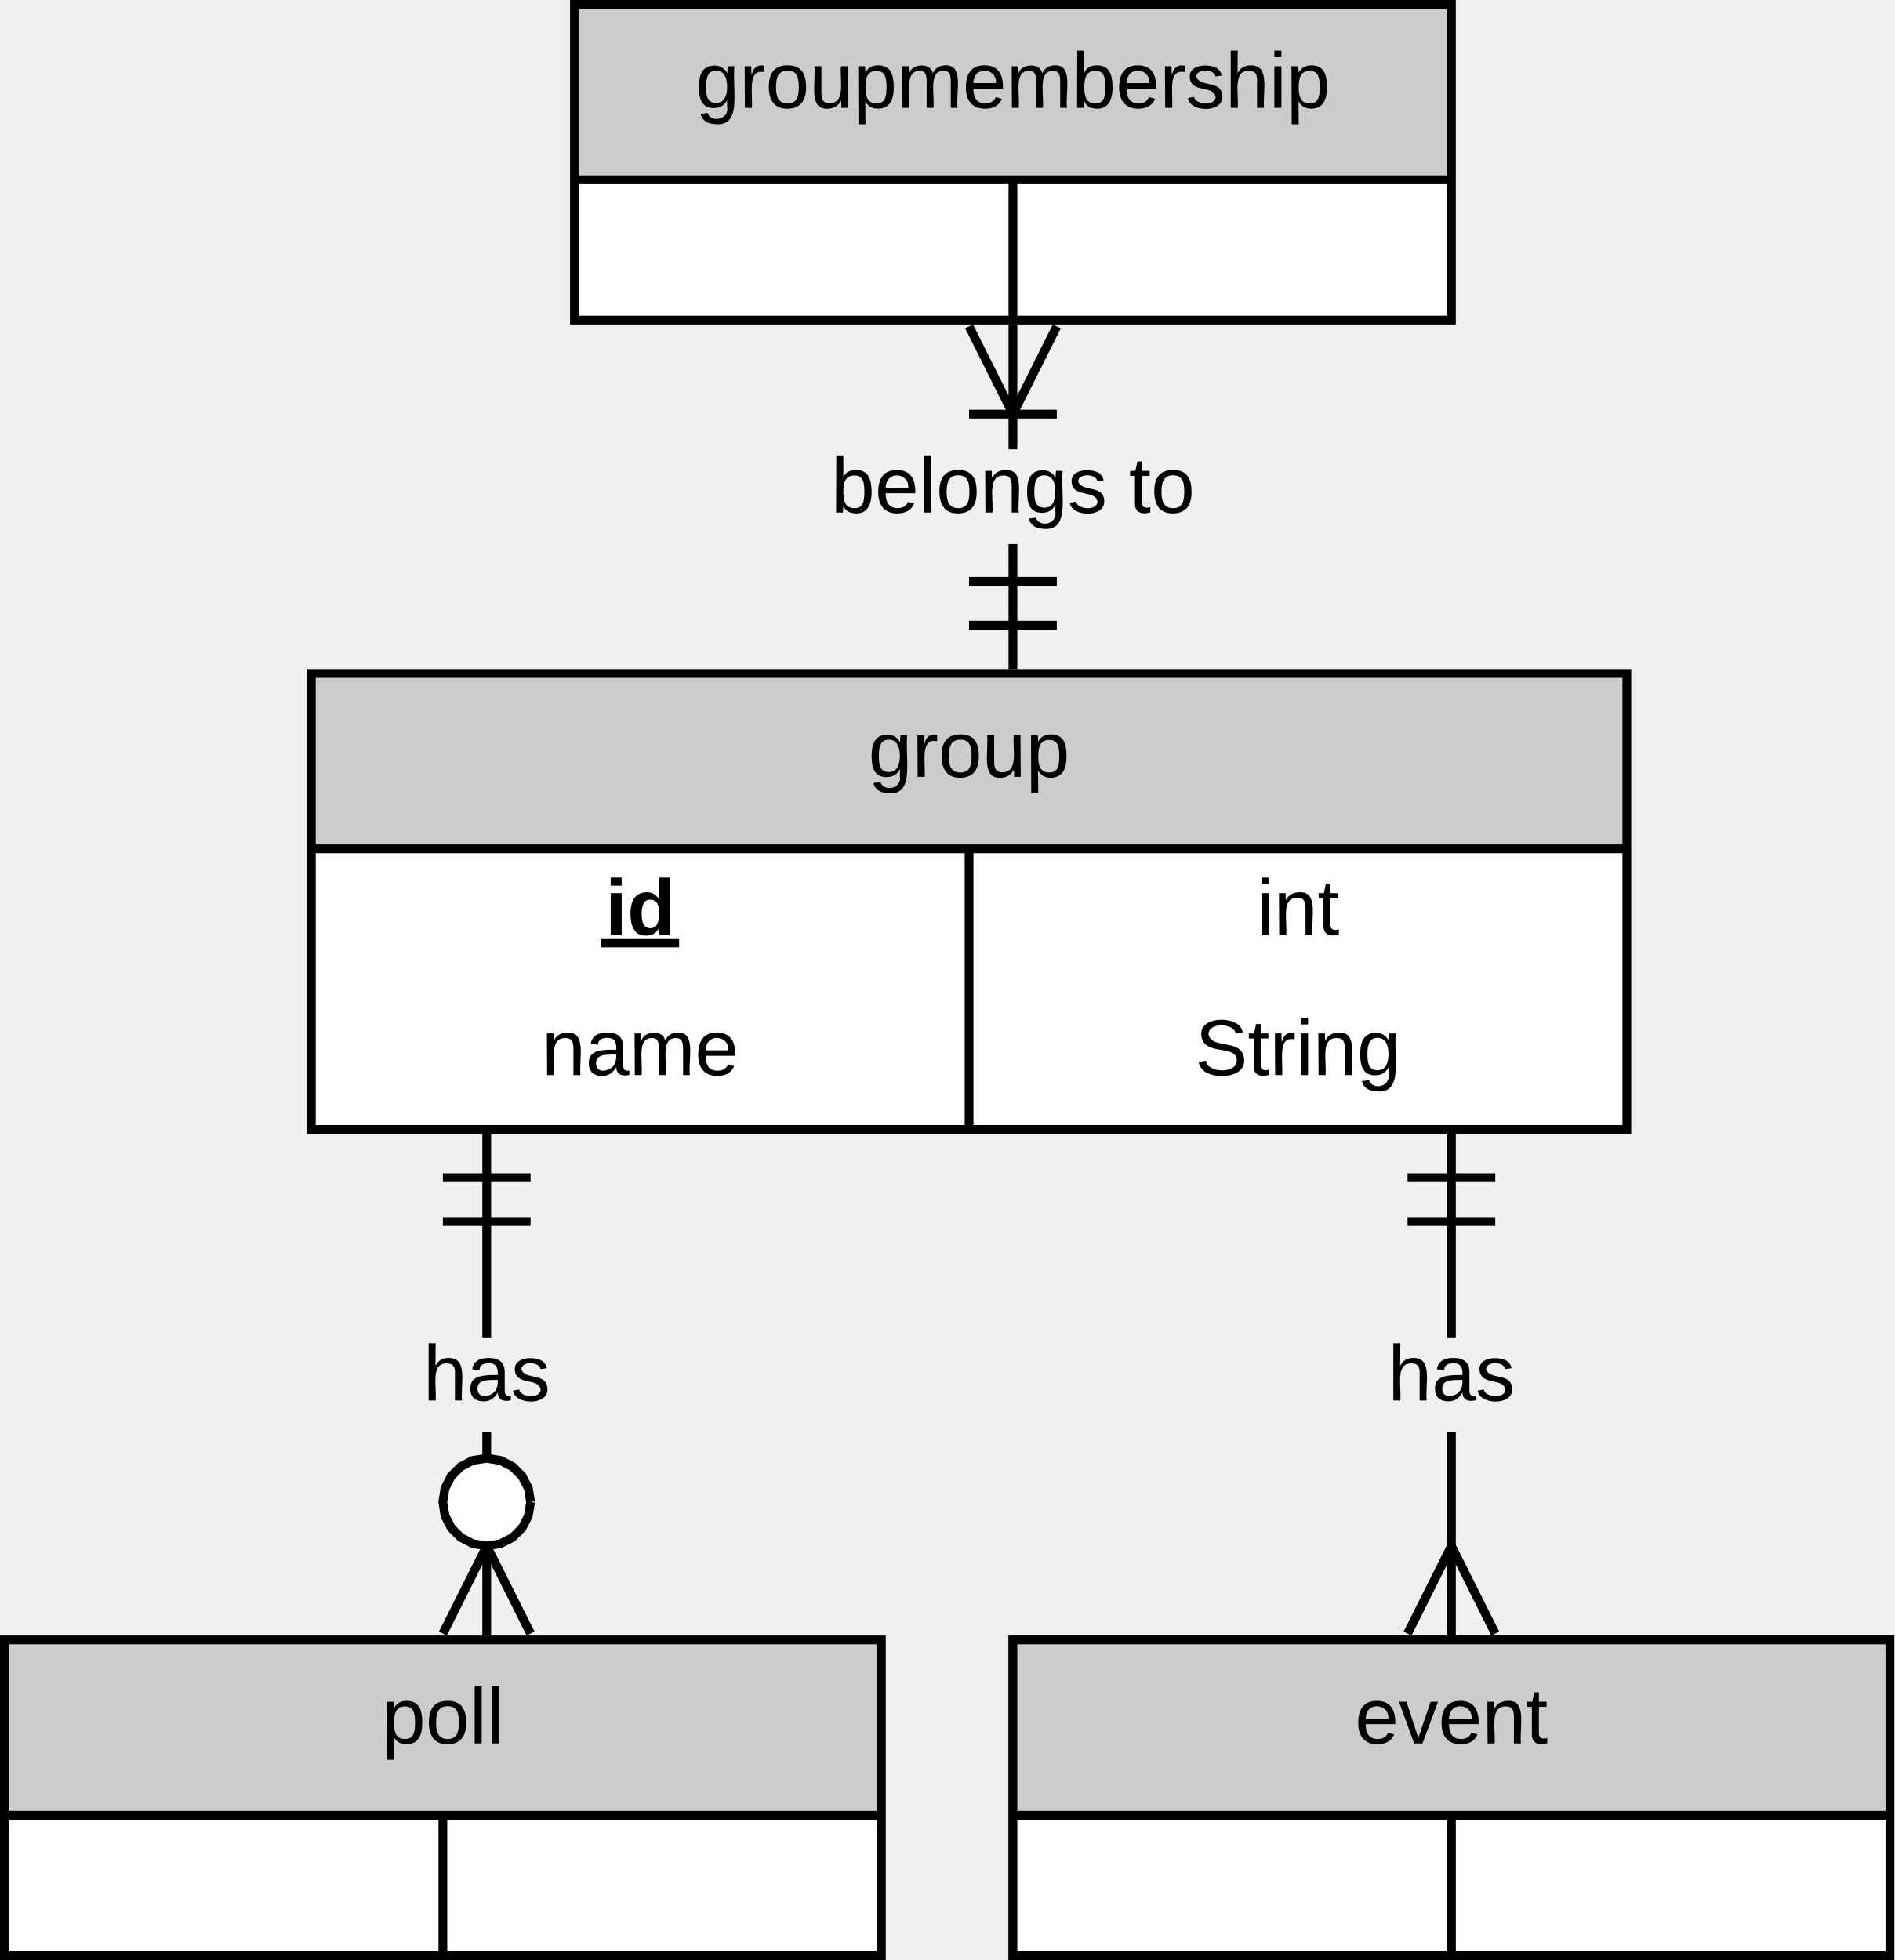
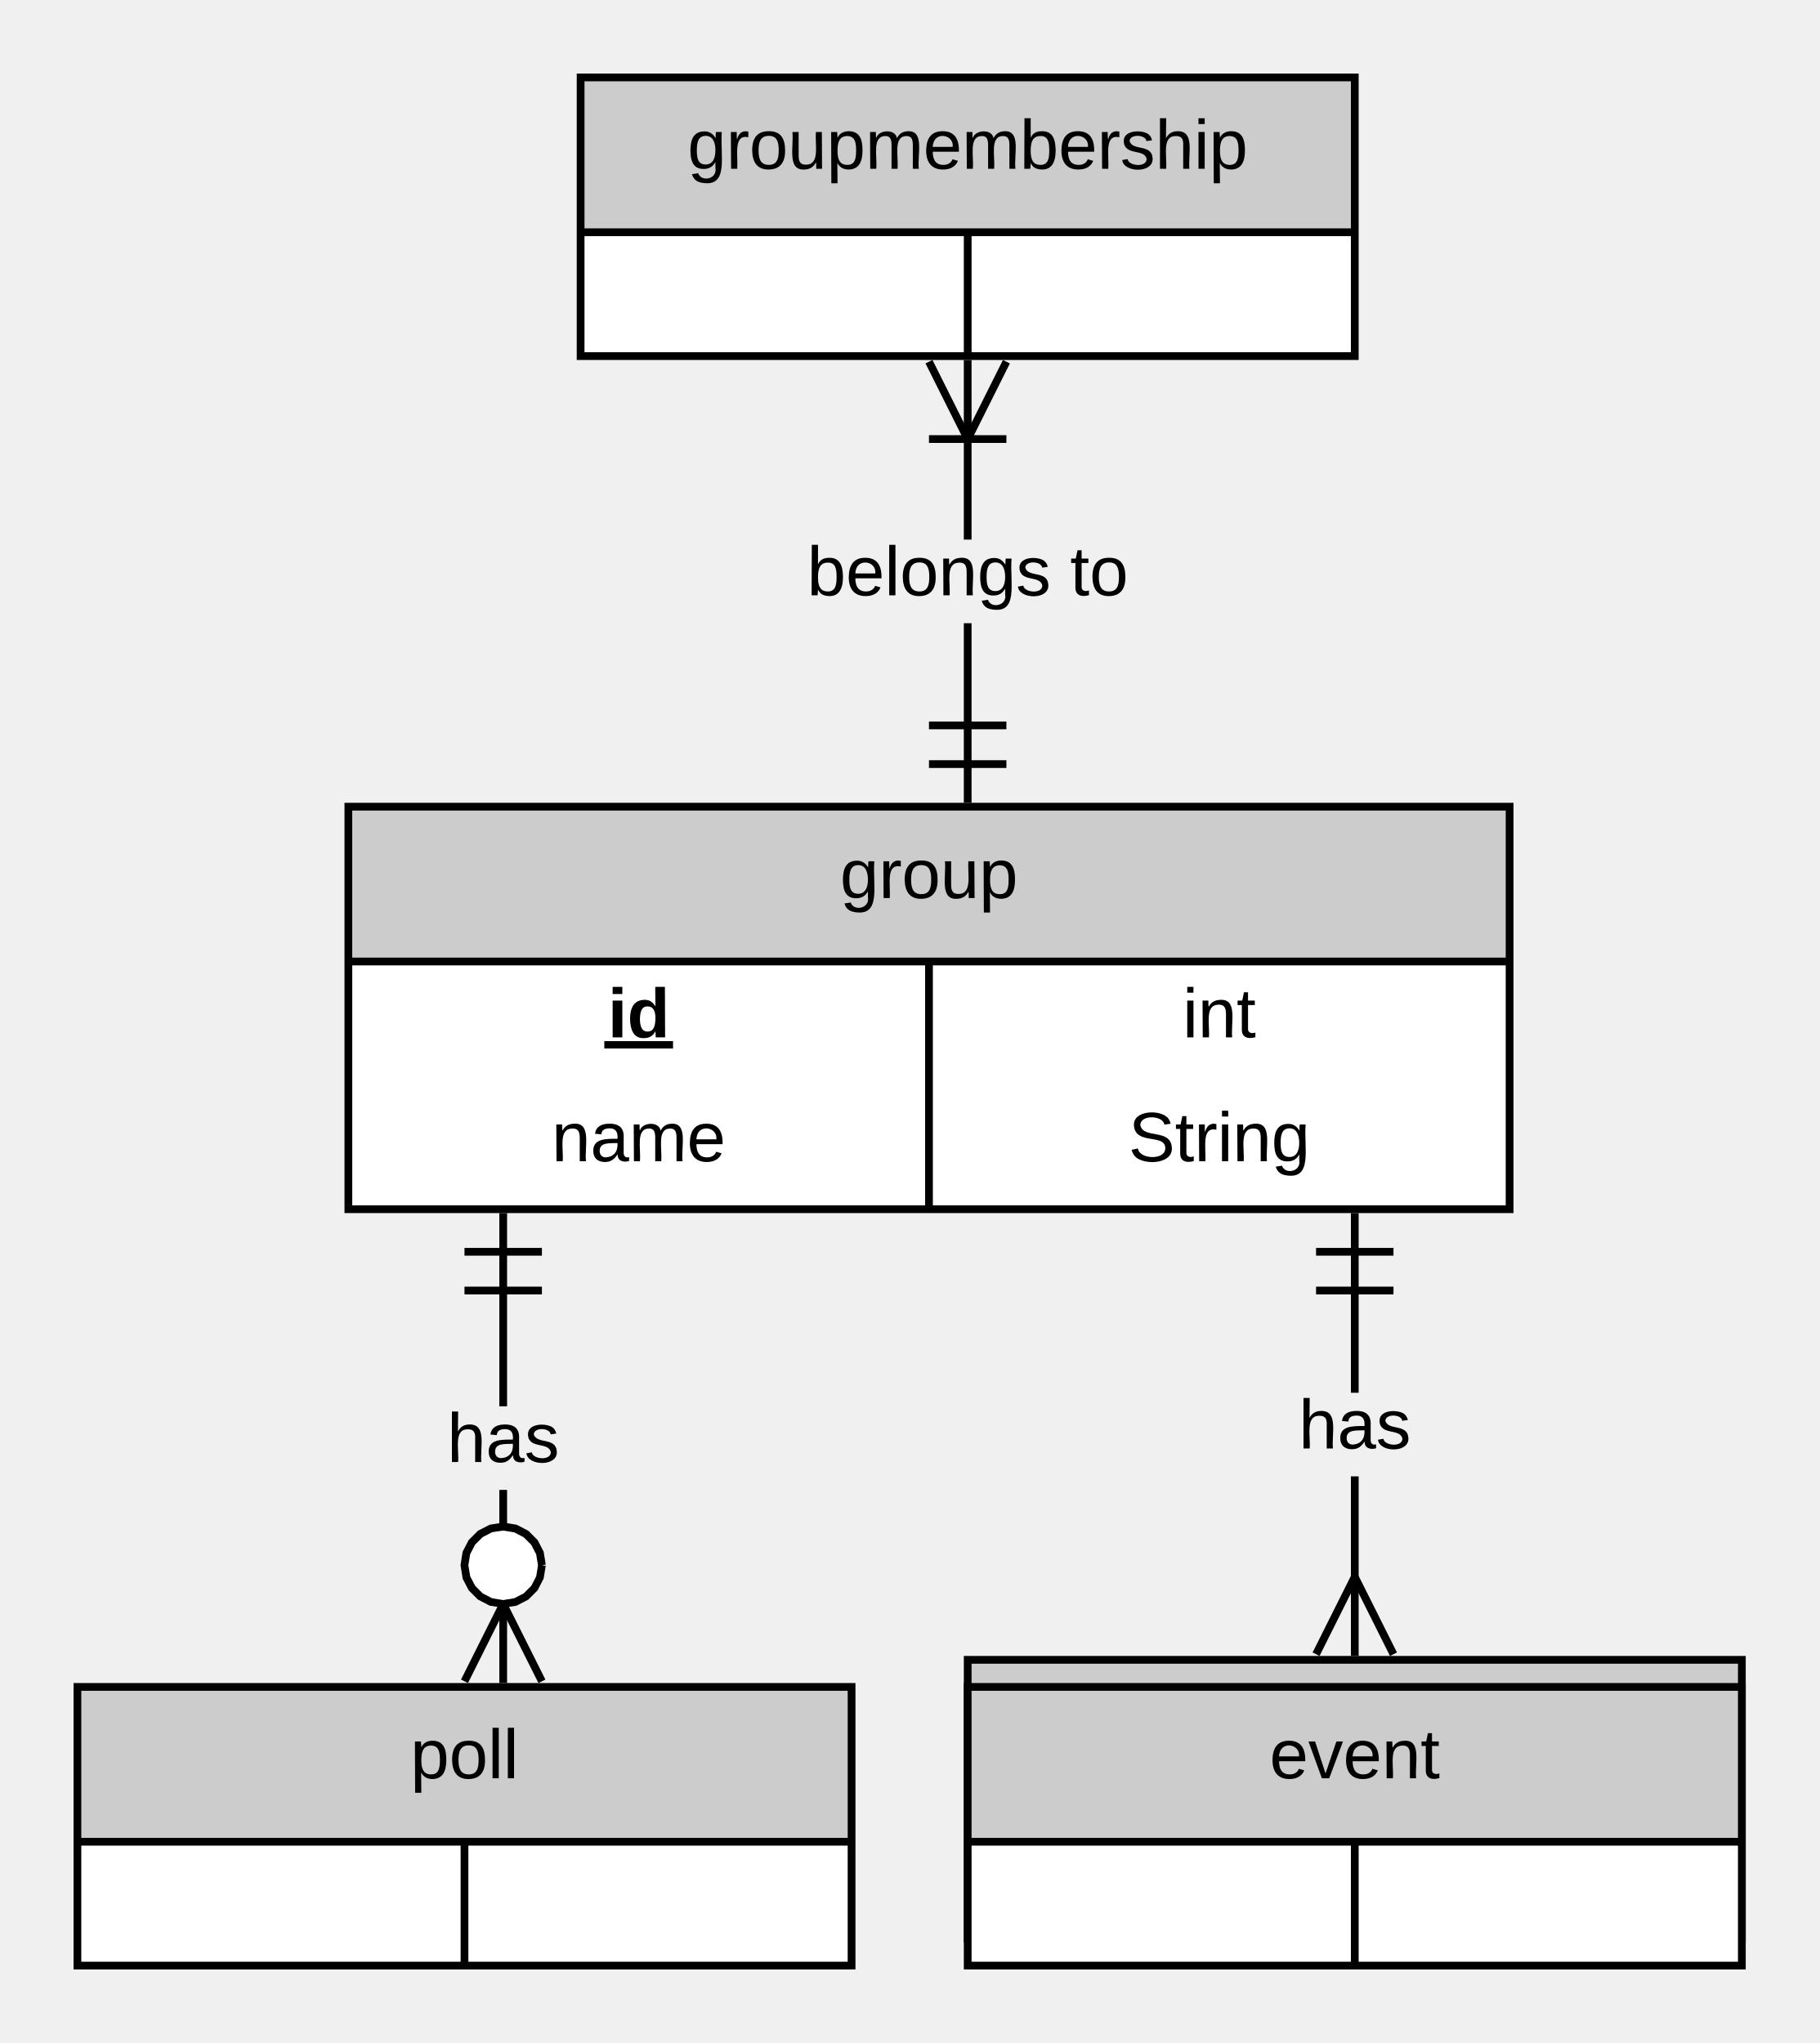
- <svg xmlns="http://www.w3.org/2000/svg" xmlns:ns1="lucid" xmlns:xlink="http://www.w3.org/1999/xlink" width="432" height="447" version="1.1" id="svg246">
-   <defs id="defs250" />
-   <g ns1:page-tab-id="g-k4xBc4oIQz" id="g244" transform="translate(-639,-499)">
-     <path d="m 710,652.58 h 300 v 104 H 710 Z" id="path2" style="fill:#ffffff" />
-     <path d="m 710,652.58 h 300 v 40 H 710 Z" id="path4" style="fill:#cccccc" />
-     <path d="m 710,652.58 h 300 v 104 H 710 Z m 0,40 h 300 m -150,0 v 64" id="path6" style="fill:none;stroke:#000000;stroke-width:2" />
-     <use xlink:href="#a" transform="translate(837.025,676.1833)" id="use8" x="0" y="0" width="100%" height="100%" />
-     <use xlink:href="#b" transform="translate(777.025,712.1833)" id="use10" x="0" y="0" width="100%" height="100%" />
-     <use xlink:href="#c" transform="translate(925.525,712.1833)" id="use12" x="0" y="0" width="100%" height="100%" />
-     <use xlink:href="#d" transform="translate(762.525,744.1833)" id="use14" x="0" y="0" width="100%" height="100%" />
-     <use xlink:href="#e" transform="translate(911.55,744.1833)" id="use16" x="0" y="0" width="100%" height="100%" />
-     <path d="m 871,651.58 h -2 v -28.5 h 2 z m 0,-50.1 h -2 V 573 h 2 z" id="path18" />
-     <path d="m 880.9,573.9 -10.9,21.77 -10.9,-21.8 1.8,-0.88 9.1,18.2 9.1,-18.2 z" id="path20" />
-     <path id="path22" d="" style="fill:#ffffff" />
-     <path d="m 880,594.45 h -20 v -2 h 20 z" id="path24" />
-     <path id="path26" d="" style="fill:#ffffff" />
-     <path d="m 880,642.58 h -20 v -2 h 20 z" id="path28" />
-     <path id="path30" d="" style="fill:#ffffff" />
-     <path d="m 880,632.58 h -20 v -2 h 20 z" id="path32" />
-     <use xlink:href="#f" transform="translate(828.53,615.8917)" id="use34" x="0" y="0" width="100%" height="100%" />
-     <use xlink:href="#g" transform="translate(896.48,615.8917)" id="use36" x="0" y="0" width="100%" height="100%" />
-     <path d="m 751,872 h -2 v -46.4 h 2 z m 0,-68 h -2 v -46.42 h 2 z" id="path38" />
-     <path id="path40" d="" style="fill:#ffffff" />
-     <path d="m 760,768.58 h -20 v -2 h 20 z" id="path42" />
-     <path id="path44" d="" style="fill:#ffffff" />
-     <path d="m 760,778.58 h -20 v -2 h 20 z m 0.9,92.52 -1.8,0.9 -9.1,-18.2 -9.1,18.2 -1.8,-0.9 10.9,-21.78 z" id="path46" />
-     <path d="m 753.16,832.06 2.75,1.42 2.17,2.17 1.42,2.74 0.5,3.15 -0.5,3.16 -1.43,2.76 -2.16,2.16 -2.74,1.42 -3.16,0.5 -3.16,-0.5 -2.75,-1.42 -2.17,-2.16 -1.42,-2.75 -0.5,-3.15 0.5,-3.16 1.43,-2.75 2.16,-2.17 2.74,-1.42 3.16,-0.5 z" id="path48" style="fill:#ffffff" />
-     <path d="m 753.48,831.1 3.02,1.56 2.4,2.4 1.55,3 0.54,3.33 -1,0.15 1,0.16 -0.55,3.33 -1.56,3.02 -2.4,2.4 -3.02,1.55 -3.48,0.56 -3.48,-0.56 -3.02,-1.56 -2.4,-2.4 -1.55,-3 -0.56,-3.5 0.55,-3.47 1.56,-3.02 2.4,-2.4 3.02,-1.55 3.48,-0.56 z m -6.32,1.92 -2.47,1.28 -1.95,1.94 -1.28,2.47 -0.46,2.85 0.47,2.85 1.28,2.46 1.94,1.95 2.46,1.28 2.84,0.46 2.84,-0.46 2.47,-1.27 1.95,-1.94 1.28,-2.46 0.46,-2.85 -0.47,-2.84 -1.28,-2.46 -1.94,-1.94 -2.46,-1.28 -2.84,-0.46 z" id="path50" />
-     <use xlink:href="#h" transform="translate(735.505,818.3917)" id="use52" x="0" y="0" width="100%" height="100%" />
-     <path d="m 971,872 h -2 v -46.4 h 2 z m 0,-68 h -2 v -46.42 h 2 z" id="path54" />
-     <path id="path56" d="" style="fill:#ffffff" />
-     <path d="m 980,768.58 h -20 v -2 h 20 z" id="path58" />
-     <path id="path60" d="" style="fill:#ffffff" />
-     <path d="m 980,778.58 h -20 v -2 h 20 z m 0.9,92.52 -1.8,0.9 -9.1,-18.2 -9.1,18.2 -1.8,-0.9 10.9,-21.78 z" id="path62" />
-     <use xlink:href="#h" transform="translate(955.505,818.3917)" id="use64" x="0" y="0" width="100%" height="100%" />
-     <path d="m 870,873 h 200 v 72 H 870 Z" id="path66" style="fill:#ffffff" />
-     <path d="m 870,873 h 200 v 40 H 870 Z" id="path68" style="fill:#cccccc" />
-     <path d="m 870,873 h 200 v 72 H 870 Z m 0,40 h 200 m -100,0 v 32" id="path70" style="fill:none;stroke:#000000;stroke-width:2" />
-     <use xlink:href="#i" transform="translate(948,896.6)" id="use72" x="0" y="0" width="100%" height="100%" />
-     <path d="m 640,873 h 200 v 72 H 640 Z" id="path74" style="fill:#ffffff" />
-     <path d="m 640,873 h 200 v 40 H 640 Z" id="path76" style="fill:#cccccc" />
-     <path d="m 640,873 h 200 v 72 H 640 Z m 0,40 h 200 m -100,0 v 32" id="path78" style="fill:none;stroke:#000000;stroke-width:2" />
-     <use xlink:href="#j" transform="translate(726.05,896.6)" id="use80" x="0" y="0" width="100%" height="100%" />
-     <path d="m 770,500 h 200 v 72 H 770 Z" id="path82" style="fill:#ffffff" />
-     <path d="m 770,500 h 200 v 40 H 770 Z" id="path84" style="fill:#cccccc" />
-     <path d="m 770,500 h 200 v 72 H 770 Z m 0,40 h 200 m -100,0 v 32" id="path86" style="fill:none;stroke:#000000;stroke-width:2" />
-     <use xlink:href="#k" transform="translate(797.625,523.6)" id="use88" x="0" y="0" width="100%" height="100%" />
-     <path d="m 870,873 h 200 v 72 H 870 Z" id="path90" style="fill:#ffffff" />
-     <path d="m 870,873 h 200 v 40 H 870 Z" id="path92" style="fill:#cccccc" />
-     <path d="m 870,873 h 200 v 72 H 870 Z m 0,40 h 200 m -100,0 v 32" id="path94" style="fill:none;stroke:#000000;stroke-width:2" />
-     <use xlink:href="#i" transform="translate(948,896.6)" id="use96" x="0" y="0" width="100%" height="100%" />
-     <defs id="defs242">
-       <path d="M 177,-190 C 167,-65 218,103 67,71 44,65 29,51 23,28 L 55,23 C 70,70 155,55 144,-5 V -35 C 133,-14 115,1 83,1 29,1 15,-40 15,-95 c 0,-56 16,-97 71,-98 29,-1 48,16 59,35 1,-10 0,-23 2,-32 z M 94,-22 c 36,0 50,-32 50,-73 0,-42 -14,-75 -50,-75 -39,0 -46,34 -46,75 0,41 6,73 46,73" id="l" />
-       <path d="M 114,-163 C 36,-179 61,-72 57,0 H 25 l -1,-190 h 30 c 1,12 -1,29 2,39 6,-27 23,-49 58,-41 v 29" id="m" />
-       <path d="m 100,-194 c 62,-1 85,37 85,99 1,63 -27,99 -86,99 -59,0 -83,-39 -84,-99 0,-66 28,-99 85,-99 z m -1,174 c 44,1 53,-31 53,-75 0,-43 -8,-75 -51,-75 -43,0 -53,32 -53,75 0,43 10,74 51,75" id="n" />
-       <path d="M 84,4 C -5,8 30,-112 23,-190 h 32 v 120 c 0,31 7,50 39,49 72,-2 45,-101 50,-169 h 31 l 1,190 h -30 c -1,-10 1,-25 -2,-33 -11,22 -28,36 -60,37" id="o" />
-       <path d="m 115,-194 c 55,1 70,41 70,98 C 185,-39 169,2 115,4 84,4 66,-9 55,-30 L 56,75 H 24 l -1,-265 h 31 l 2,30 c 10,-21 28,-34 59,-34 z m -8,174 c 40,0 45,-34 45,-75 0,-41 -6,-73 -45,-74 -42,0 -51,32 -51,76 0,43 10,73 51,73" id="p" />
+ <svg xmlns="http://www.w3.org/2000/svg" xmlns:ns1="lucid" xmlns:xlink="http://www.w3.org/1999/xlink" width="470" height="527.83">
+   <g transform="translate(-620 -444.1667)" ns1:page-tab-id="g-k4xBc4oIQz">
+     <path d="M710 652.58h300v104H710z" fill="#fff" />
+     <path d="M710 652.58h300v40H710z" fill="#ccc" />
+     <path d="M710 652.58h300v104H710zM710 692.58h300M860 692.58v64" stroke="#000" stroke-width="2" fill="none" />
+     <use xlink:href="#a" transform="matrix(1,0,0,1,720,652.5833) translate(117.025 23.6)" />
+     <use xlink:href="#b" transform="matrix(1,0,0,1,715,695.0833) translate(62.025 17.1)" />
+     <use xlink:href="#c" transform="matrix(1,0,0,1,865,695.0833) translate(60.525 17.1)" />
+     <use xlink:href="#d" transform="matrix(1,0,0,1,715,727.0833) translate(47.525 17.1)" />
+     <use xlink:href="#e" transform="matrix(1,0,0,1,865,727.0833) translate(46.55 17.1)" />
+     <path d="M871 651.58h-2v-46.4h2zm0-68h-2v-46.4h2z" />
+     <path d="M880.9 538.06l-10.9 21.8-10.9-21.8 1.8-.9 9.1 18.22 9.1-18.2z" />
+     <path fill="#fff" />
+     <path d="M880 558.6h-20v-2h20z" />
+     <path fill="#fff" />
+     <path d="M880 642.58h-20v-2h20z" />
+     <path fill="#fff" />
+     <path d="M880 632.58h-20v-2h20z" />
+     <use xlink:href="#f" transform="matrix(1,0,0,1,828.525,583.575) translate(0.005 14.4)" />
+     <use xlink:href="#g" transform="matrix(1,0,0,1,828.525,583.575) translate(67.955 14.4)" />
+     <path d="M751 879h-2v-49.9h2zm0-71.5h-2v-49.92h2z" />
+     <path fill="#fff" />
+     <path d="M760 768.58h-20v-2h20z" />
+     <path fill="#fff" />
+     <path d="M760 778.58h-20v-2h20zM760.9 878.1l-1.8.9-9.1-18.2-9.1 18.2-1.8-.9 10.9-21.78z" />
+     <path d="M753.16 839.06l2.75 1.42 2.17 2.17 1.42 2.74.5 3.15-.5 3.16-1.43 2.76-2.16 2.16-2.74 1.42-3.16.5-3.16-.5-2.75-1.42-2.17-2.16-1.42-2.75-.5-3.15.5-3.16 1.43-2.75 2.16-2.17 2.74-1.42 3.16-.5z" fill="#fff" />
+     <path d="M753.48 838.1l3.02 1.56 2.4 2.4 1.55 3 .54 3.33-1 .15 1 .16-.55 3.33-1.56 3.02-2.4 2.4-3.02 1.55-3.48.56-3.48-.56-3.02-1.56-2.4-2.4-1.55-3-.56-3.5.55-3.47 1.56-3.02 2.4-2.4 3.02-1.55 3.48-.56zm-6.32 1.92l-2.47 1.28-1.95 1.94-1.28 2.47-.46 2.85.47 2.85 1.28 2.46 1.94 1.95 2.46 1.28 2.84.46 2.84-.46 2.47-1.27 1.95-1.94 1.28-2.46.46-2.85-.47-2.84-1.28-2.46-1.94-1.94-2.46-1.28-2.84-.46z" />
+     <use xlink:href="#h" transform="matrix(1,0,0,1,735.5,807.4917) translate(0.005 14.4)" />
+     <path d="M971 872h-2v-46.4h2zm0-68h-2v-46.42h2z" />
+     <path fill="#fff" />
+     <path d="M980 768.58h-20v-2h20z" />
+     <path fill="#fff" />
+     <path d="M980 778.58h-20v-2h20zM980.9 871.1l-1.8.9-9.1-18.2-9.1 18.2-1.8-.9 10.9-21.78z" />
+     <use xlink:href="#h" transform="matrix(1,0,0,1,955.5,803.9917) translate(0.005 14.4)" />
+     <path d="M870 873h200v72H870z" fill="#fff" />
+     <path d="M870 873h200v40H870z" fill="#ccc" />
+     <path d="M870 873h200v72H870zM870 913h200M970 913v32" stroke="#000" stroke-width="2" fill="none" />
+     <use xlink:href="#i" transform="matrix(1,0,0,1,880,873) translate(68 23.6)" />
+     <path d="M640 880h200v72H640z" fill="#fff" />
+     <path d="M640 880h200v40H640z" fill="#ccc" />
+     <path d="M640 880h200v72H640zM640 920h200M740 920v32" stroke="#000" stroke-width="2" fill="none" />
+     <use xlink:href="#j" transform="matrix(1,0,0,1,650,880) translate(76.05 23.6)" />
+     <path d="M770 464.17h200v72H770z" fill="#fff" />
+     <path d="M770 464.17h200v40H770z" fill="#ccc" />
+     <path d="M770 464.17h200v72H770zM770 504.17h200M870 504.17v32" stroke="#000" stroke-width="2" fill="none" />
+     <use xlink:href="#k" transform="matrix(1,0,0,1,780,464.1667) translate(17.625 23.6)" />
+     <path d="M870 880h200v72H870z" fill="#fff" />
+     <path d="M870 880h200v40H870z" fill="#ccc" />
+     <path d="M870 880h200v72H870zM870 920h200M970 920v32" stroke="#000" stroke-width="2" fill="none" />
+     <use xlink:href="#i" transform="matrix(1,0,0,1,880,880) translate(68 23.6)" />
+     <defs>
+       <path d="M177-190C167-65 218 103 67 71c-23-6-38-20-44-43l32-5c15 47 100 32 89-28v-30C133-14 115 1 83 1 29 1 15-40 15-95c0-56 16-97 71-98 29-1 48 16 59 35 1-10 0-23 2-32h30zM94-22c36 0 50-32 50-73 0-42-14-75-50-75-39 0-46 34-46 75s6 73 46 73" id="l" />
+       <path d="M114-163C36-179 61-72 57 0H25l-1-190h30c1 12-1 29 2 39 6-27 23-49 58-41v29" id="m" />
+       <path d="M100-194c62-1 85 37 85 99 1 63-27 99-86 99S16-35 15-95c0-66 28-99 85-99zM99-20c44 1 53-31 53-75 0-43-8-75-51-75s-53 32-53 75 10 74 51 75" id="n" />
+       <path d="M84 4C-5 8 30-112 23-190h32v120c0 31 7 50 39 49 72-2 45-101 50-169h31l1 190h-30c-1-10 1-25-2-33-11 22-28 36-60 37" id="o" />
+       <path d="M115-194c55 1 70 41 70 98S169 2 115 4C84 4 66-9 55-30l1 105H24l-1-265h31l2 30c10-21 28-34 59-34zm-8 174c40 0 45-34 45-75s-6-73-45-74c-42 0-51 32-51 76 0 43 10 73 51 73" id="p" />
      <g id="a">
-         <use transform="scale(0.05)" xlink:href="#l" id="use103" x="0" y="0" width="100%" height="100%" />
-         <use transform="matrix(0.05,0,0,0.05,10,0)" xlink:href="#m" id="use105" x="0" y="0" width="100%" height="100%" />
-         <use transform="matrix(0.05,0,0,0.05,15.95,0)" xlink:href="#n" id="use107" x="0" y="0" width="100%" height="100%" />
-         <use transform="matrix(0.05,0,0,0.05,25.95,0)" xlink:href="#o" id="use109" x="0" y="0" width="100%" height="100%" />
-         <use transform="matrix(0.05,0,0,0.05,35.95,0)" xlink:href="#p" id="use111" x="0" y="0" width="100%" height="100%" />
+         <use transform="matrix(0.05,0,0,0.05,0,0)" xlink:href="#l" />
+         <use transform="matrix(0.05,0,0,0.05,10,0)" xlink:href="#m" />
+         <use transform="matrix(0.05,0,0,0.05,15.95,0)" xlink:href="#n" />
+         <use transform="matrix(0.05,0,0,0.05,25.95,0)" xlink:href="#o" />
+         <use transform="matrix(0.05,0,0,0.05,35.95,0)" xlink:href="#p" />
      </g>
-       <path d="m 25,-224 v -37 h 50 v 37 z M 25,0 V -190 H 75 V 0 H 25" id="q" />
-       <path d="m 88,-194 c 31,-1 46,15 58,34 l -1,-101 h 50 l 1,261 h -48 c -2,-10 0,-23 -3,-31 C 134,-8 116,4 84,4 32,4 16,-41 15,-95 c 0,-56 19,-97 73,-99 z m 17,164 c 33,0 40,-30 41,-66 1,-37 -9,-64 -41,-64 -32,0 -38,30 -39,65 0,43 13,65 39,65" id="r" />
+       <path d="M25-224v-37h50v37H25zM25 0v-190h50V0H25" id="q" />
+       <path d="M88-194c31-1 46 15 58 34l-1-101h50l1 261h-48c-2-10 0-23-3-31C134-8 116 4 84 4 32 4 16-41 15-95c0-56 19-97 73-99zm17 164c33 0 40-30 41-66 1-37-9-64-41-64s-38 30-39 65c0 43 13 65 39 65" id="r" />
      <g id="b">
-         <use transform="scale(0.05)" xlink:href="#q" id="use116" x="0" y="0" width="100%" height="100%" />
-         <use transform="matrix(0.05,0,0,0.05,5,0)" xlink:href="#r" id="use118" x="0" y="0" width="100%" height="100%" />
-         <path d="m -0.9,0.97 h 17.75 v 1.9 H -0.9 Z" id="path120" />
+         <use transform="matrix(0.05,0,0,0.05,0,0)" xlink:href="#q" />
+         <use transform="matrix(0.05,0,0,0.05,5,0)" xlink:href="#r" />
+         <path d="M-.9.97h17.75v1.9H-.9z" />
      </g>
-       <path d="m 24,-231 v -30 h 32 v 30 z M 24,0 V -190 H 56 V 0 H 24" id="s" />
-       <path d="m 117,-194 c 89,-4 53,116 60,194 h -32 v -121 c 0,-31 -8,-49 -39,-48 C 34,-167 62,-67 57,0 H 25 l -1,-190 h 30 c 1,10 -1,24 2,32 11,-22 29,-35 61,-36" id="t" />
-       <path d="m 59,-47 c -2,24 18,29 38,22 V -1 C 64,9 27,4 27,-40 V -167 H 5 v -23 h 24 l 9,-43 h 21 v 43 h 35 v 23 H 59 v 120" id="u" />
+       <path d="M24-231v-30h32v30H24zM24 0v-190h32V0H24" id="s" />
+       <path d="M117-194c89-4 53 116 60 194h-32v-121c0-31-8-49-39-48C34-167 62-67 57 0H25l-1-190h30c1 10-1 24 2 32 11-22 29-35 61-36" id="t" />
+       <path d="M59-47c-2 24 18 29 38 22v24C64 9 27 4 27-40v-127H5v-23h24l9-43h21v43h35v23H59v120" id="u" />
      <g id="c">
-         <use transform="scale(0.05)" xlink:href="#s" id="use126" x="0" y="0" width="100%" height="100%" />
-         <use transform="matrix(0.05,0,0,0.05,3.95,0)" xlink:href="#t" id="use128" x="0" y="0" width="100%" height="100%" />
-         <use transform="matrix(0.05,0,0,0.05,13.95,0)" xlink:href="#u" id="use130" x="0" y="0" width="100%" height="100%" />
+         <use transform="matrix(0.05,0,0,0.05,0,0)" xlink:href="#s" />
+         <use transform="matrix(0.05,0,0,0.05,3.95,0)" xlink:href="#t" />
+         <use transform="matrix(0.05,0,0,0.05,13.95,0)" xlink:href="#u" />
      </g>
-       <path d="M 141,-36 C 126,-15 110,5 73,4 37,3 15,-17 15,-53 c -1,-64 63,-63 125,-63 3,-35 -9,-54 -41,-54 -24,1 -41,7 -42,31 l -33,-3 c 5,-37 33,-52 76,-52 45,0 72,20 72,64 v 82 c -1,20 7,32 28,27 V -1 C 169,8 139,-3 141,-36 Z M 48,-53 c 0,20 12,33 32,33 41,-3 63,-29 60,-74 -43,2 -92,-5 -92,41" id="v" />
-       <path d="m 210,-169 c -67,3 -38,105 -44,169 h -31 v -121 c 0,-29 -5,-50 -35,-48 C 34,-165 62,-65 56,0 H 25 l -1,-190 h 30 c 1,10 -1,24 2,32 10,-44 99,-50 107,0 11,-21 27,-35 58,-36 85,-2 47,119 55,194 h -31 v -121 c 0,-29 -5,-49 -35,-48" id="w" />
-       <path d="m 100,-194 c 63,0 86,42 84,106 H 49 c 0,40 14,67 53,68 26,1 43,-12 49,-29 l 28,8 C 168,-13 142,4 102,4 44,4 14,-33 15,-96 c 1,-61 26,-98 85,-98 z m 52,81 c 6,-60 -76,-77 -97,-28 -3,7 -6,17 -6,28 h 103" id="x" />
+       <path d="M141-36C126-15 110 5 73 4 37 3 15-17 15-53c-1-64 63-63 125-63 3-35-9-54-41-54-24 1-41 7-42 31l-33-3c5-37 33-52 76-52 45 0 72 20 72 64v82c-1 20 7 32 28 27v20c-31 9-61-2-59-35zM48-53c0 20 12 33 32 33 41-3 63-29 60-74-43 2-92-5-92 41" id="v" />
+       <path d="M210-169c-67 3-38 105-44 169h-31v-121c0-29-5-50-35-48C34-165 62-65 56 0H25l-1-190h30c1 10-1 24 2 32 10-44 99-50 107 0 11-21 27-35 58-36 85-2 47 119 55 194h-31v-121c0-29-5-49-35-48" id="w" />
+       <path d="M100-194c63 0 86 42 84 106H49c0 40 14 67 53 68 26 1 43-12 49-29l28 8c-11 28-37 45-77 45C44 4 14-33 15-96c1-61 26-98 85-98zm52 81c6-60-76-77-97-28-3 7-6 17-6 28h103" id="x" />
      <g id="d">
-         <use transform="scale(0.05)" xlink:href="#t" id="use136" x="0" y="0" width="100%" height="100%" />
-         <use transform="matrix(0.05,0,0,0.05,10,0)" xlink:href="#v" id="use138" x="0" y="0" width="100%" height="100%" />
-         <use transform="matrix(0.05,0,0,0.05,20,0)" xlink:href="#w" id="use140" x="0" y="0" width="100%" height="100%" />
-         <use transform="matrix(0.05,0,0,0.05,34.95,0)" xlink:href="#x" id="use142" x="0" y="0" width="100%" height="100%" />
+         <use transform="matrix(0.05,0,0,0.05,0,0)" xlink:href="#t" />
+         <use transform="matrix(0.05,0,0,0.05,10,0)" xlink:href="#v" />
+         <use transform="matrix(0.05,0,0,0.05,20,0)" xlink:href="#w" />
+         <use transform="matrix(0.05,0,0,0.05,34.95,0)" xlink:href="#x" />
      </g>
-       <path d="m 185,-189 c -5,-48 -123,-54 -124,2 14,75 158,14 163,119 C 227,10 103,19 49,-13 32,-23 21,-39 16,-59 l 33,-7 c 5,56 141,63 141,-1 0,-78 -155,-14 -162,-118 -5,-82 145,-84 179,-34 5,7 8,16 11,25" id="y" />
+       <path d="M185-189c-5-48-123-54-124 2 14 75 158 14 163 119 3 78-121 87-175 55-17-10-28-26-33-46l33-7c5 56 141 63 141-1 0-78-155-14-162-118-5-82 145-84 179-34 5 7 8 16 11 25" id="y" />
      <g id="e">
-         <use transform="scale(0.05)" xlink:href="#y" id="use146" x="0" y="0" width="100%" height="100%" />
-         <use transform="matrix(0.05,0,0,0.05,12,0)" xlink:href="#u" id="use148" x="0" y="0" width="100%" height="100%" />
-         <use transform="matrix(0.05,0,0,0.05,17,0)" xlink:href="#m" id="use150" x="0" y="0" width="100%" height="100%" />
-         <use transform="matrix(0.05,0,0,0.05,22.95,0)" xlink:href="#s" id="use152" x="0" y="0" width="100%" height="100%" />
-         <use transform="matrix(0.05,0,0,0.05,26.9,0)" xlink:href="#t" id="use154" x="0" y="0" width="100%" height="100%" />
-         <use transform="matrix(0.05,0,0,0.05,36.9,0)" xlink:href="#l" id="use156" x="0" y="0" width="100%" height="100%" />
+         <use transform="matrix(0.05,0,0,0.05,0,0)" xlink:href="#y" />
+         <use transform="matrix(0.05,0,0,0.05,12,0)" xlink:href="#u" />
+         <use transform="matrix(0.05,0,0,0.05,17,0)" xlink:href="#m" />
+         <use transform="matrix(0.05,0,0,0.05,22.95,0)" xlink:href="#s" />
+         <use transform="matrix(0.05,0,0,0.05,26.9,0)" xlink:href="#t" />
+         <use transform="matrix(0.05,0,0,0.05,36.9,0)" xlink:href="#l" />
      </g>
-       <path d="m 115,-194 c 53,0 69,39 70,98 C 185,-30 162,4 115,4 84,3 66,-7 56,-30 L 54,0 H 23 l 1,-261 h 32 v 101 c 10,-23 28,-34 59,-34 z m -8,174 c 40,0 45,-34 45,-75 0,-40 -5,-75 -45,-74 -42,0 -51,32 -51,76 0,43 10,73 51,73" id="z" />
-       <path d="M 24,0 V -261 H 56 V 0 H 24" id="A" />
-       <path d="m 135,-143 c -3,-34 -86,-38 -87,0 15,53 115,12 119,90 4,78 -150,74 -157,8 l 28,-5 c 4,36 97,45 98,0 -10,-56 -113,-15 -118,-90 -4,-57 82,-63 122,-42 12,7 21,19 24,35" id="B" />
+       <path d="M115-194c53 0 69 39 70 98 0 66-23 100-70 100C84 3 66-7 56-30L54 0H23l1-261h32v101c10-23 28-34 59-34zm-8 174c40 0 45-34 45-75 0-40-5-75-45-74-42 0-51 32-51 76 0 43 10 73 51 73" id="z" />
+       <path d="M24 0v-261h32V0H24" id="A" />
+       <path d="M135-143c-3-34-86-38-87 0 15 53 115 12 119 90S17 21 10-45l28-5c4 36 97 45 98 0-10-56-113-15-118-90-4-57 82-63 122-42 12 7 21 19 24 35" id="B" />
      <g id="f">
-         <use transform="scale(0.05)" xlink:href="#z" id="use162" x="0" y="0" width="100%" height="100%" />
-         <use transform="matrix(0.05,0,0,0.05,10,0)" xlink:href="#x" id="use164" x="0" y="0" width="100%" height="100%" />
-         <use transform="matrix(0.05,0,0,0.05,20,0)" xlink:href="#A" id="use166" x="0" y="0" width="100%" height="100%" />
-         <use transform="matrix(0.05,0,0,0.05,23.95,0)" xlink:href="#n" id="use168" x="0" y="0" width="100%" height="100%" />
-         <use transform="matrix(0.05,0,0,0.05,33.95,0)" xlink:href="#t" id="use170" x="0" y="0" width="100%" height="100%" />
-         <use transform="matrix(0.05,0,0,0.05,43.95,0)" xlink:href="#l" id="use172" x="0" y="0" width="100%" height="100%" />
-         <use transform="matrix(0.05,0,0,0.05,53.95,0)" xlink:href="#B" id="use174" x="0" y="0" width="100%" height="100%" />
+         <use transform="matrix(0.05,0,0,0.05,0,0)" xlink:href="#z" />
+         <use transform="matrix(0.05,0,0,0.05,10,0)" xlink:href="#x" />
+         <use transform="matrix(0.05,0,0,0.05,20,0)" xlink:href="#A" />
+         <use transform="matrix(0.05,0,0,0.05,23.95,0)" xlink:href="#n" />
+         <use transform="matrix(0.05,0,0,0.05,33.95,0)" xlink:href="#t" />
+         <use transform="matrix(0.05,0,0,0.05,43.95,0)" xlink:href="#l" />
+         <use transform="matrix(0.05,0,0,0.05,53.95,0)" xlink:href="#B" />
      </g>
      <g id="g">
-         <use transform="scale(0.05)" xlink:href="#u" id="use177" x="0" y="0" width="100%" height="100%" />
-         <use transform="matrix(0.05,0,0,0.05,5,0)" xlink:href="#n" id="use179" x="0" y="0" width="100%" height="100%" />
+         <use transform="matrix(0.05,0,0,0.05,0,0)" xlink:href="#u" />
+         <use transform="matrix(0.05,0,0,0.05,5,0)" xlink:href="#n" />
      </g>
-       <path d="M 106,-169 C 34,-169 62,-67 57,0 H 25 v -261 h 32 l -1,103 c 12,-21 28,-36 61,-36 89,0 53,116 60,194 h -32 v -121 c 2,-32 -8,-49 -39,-48" id="C" />
+       <path d="M106-169C34-169 62-67 57 0H25v-261h32l-1 103c12-21 28-36 61-36 89 0 53 116 60 194h-32v-121c2-32-8-49-39-48" id="C" />
      <g id="h">
-         <use transform="scale(0.05)" xlink:href="#C" id="use183" x="0" y="0" width="100%" height="100%" />
-         <use transform="matrix(0.05,0,0,0.05,10,0)" xlink:href="#v" id="use185" x="0" y="0" width="100%" height="100%" />
-         <use transform="matrix(0.05,0,0,0.05,20,0)" xlink:href="#B" id="use187" x="0" y="0" width="100%" height="100%" />
+         <use transform="matrix(0.05,0,0,0.05,0,0)" xlink:href="#C" />
+         <use transform="matrix(0.05,0,0,0.05,10,0)" xlink:href="#v" />
+         <use transform="matrix(0.05,0,0,0.05,20,0)" xlink:href="#B" />
      </g>
-       <path d="M 108,0 H 70 L 1,-190 h 34 l 54,165 56,-165 h 34" id="D" />
+       <path d="M108 0H70L1-190h34L89-25l56-165h34" id="D" />
      <g id="i">
-         <use transform="scale(0.05)" xlink:href="#x" id="use191" x="0" y="0" width="100%" height="100%" />
-         <use transform="matrix(0.05,0,0,0.05,10,0)" xlink:href="#D" id="use193" x="0" y="0" width="100%" height="100%" />
-         <use transform="matrix(0.05,0,0,0.05,19,0)" xlink:href="#x" id="use195" x="0" y="0" width="100%" height="100%" />
-         <use transform="matrix(0.05,0,0,0.05,29,0)" xlink:href="#t" id="use197" x="0" y="0" width="100%" height="100%" />
-         <use transform="matrix(0.05,0,0,0.05,39,0)" xlink:href="#u" id="use199" x="0" y="0" width="100%" height="100%" />
+         <use transform="matrix(0.05,0,0,0.05,0,0)" xlink:href="#x" />
+         <use transform="matrix(0.05,0,0,0.05,10,0)" xlink:href="#D" />
+         <use transform="matrix(0.05,0,0,0.05,19,0)" xlink:href="#x" />
+         <use transform="matrix(0.05,0,0,0.05,29,0)" xlink:href="#t" />
+         <use transform="matrix(0.05,0,0,0.05,39,0)" xlink:href="#u" />
      </g>
      <g id="j">
-         <use transform="scale(0.05)" xlink:href="#p" id="use202" x="0" y="0" width="100%" height="100%" />
-         <use transform="matrix(0.05,0,0,0.05,10,0)" xlink:href="#n" id="use204" x="0" y="0" width="100%" height="100%" />
-         <use transform="matrix(0.05,0,0,0.05,20,0)" xlink:href="#A" id="use206" x="0" y="0" width="100%" height="100%" />
-         <use transform="matrix(0.05,0,0,0.05,23.95,0)" xlink:href="#A" id="use208" x="0" y="0" width="100%" height="100%" />
+         <use transform="matrix(0.05,0,0,0.05,0,0)" xlink:href="#p" />
+         <use transform="matrix(0.05,0,0,0.05,10,0)" xlink:href="#n" />
+         <use transform="matrix(0.05,0,0,0.05,20,0)" xlink:href="#A" />
+         <use transform="matrix(0.05,0,0,0.05,23.95,0)" xlink:href="#A" />
      </g>
      <g id="k">
-         <use transform="scale(0.05)" xlink:href="#l" id="use211" x="0" y="0" width="100%" height="100%" />
-         <use transform="matrix(0.05,0,0,0.05,10,0)" xlink:href="#m" id="use213" x="0" y="0" width="100%" height="100%" />
-         <use transform="matrix(0.05,0,0,0.05,15.95,0)" xlink:href="#n" id="use215" x="0" y="0" width="100%" height="100%" />
-         <use transform="matrix(0.05,0,0,0.05,25.95,0)" xlink:href="#o" id="use217" x="0" y="0" width="100%" height="100%" />
-         <use transform="matrix(0.05,0,0,0.05,35.95,0)" xlink:href="#p" id="use219" x="0" y="0" width="100%" height="100%" />
-         <use transform="matrix(0.05,0,0,0.05,45.95,0)" xlink:href="#w" id="use221" x="0" y="0" width="100%" height="100%" />
-         <use transform="matrix(0.05,0,0,0.05,60.9,0)" xlink:href="#x" id="use223" x="0" y="0" width="100%" height="100%" />
-         <use transform="matrix(0.05,0,0,0.05,70.9,0)" xlink:href="#w" id="use225" x="0" y="0" width="100%" height="100%" />
-         <use transform="matrix(0.05,0,0,0.05,85.85,0)" xlink:href="#z" id="use227" x="0" y="0" width="100%" height="100%" />
-         <use transform="matrix(0.05,0,0,0.05,95.85,0)" xlink:href="#x" id="use229" x="0" y="0" width="100%" height="100%" />
-         <use transform="matrix(0.05,0,0,0.05,105.85,0)" xlink:href="#m" id="use231" x="0" y="0" width="100%" height="100%" />
-         <use transform="matrix(0.05,0,0,0.05,111.8,0)" xlink:href="#B" id="use233" x="0" y="0" width="100%" height="100%" />
-         <use transform="matrix(0.05,0,0,0.05,120.8,0)" xlink:href="#C" id="use235" x="0" y="0" width="100%" height="100%" />
-         <use transform="matrix(0.05,0,0,0.05,130.8,0)" xlink:href="#s" id="use237" x="0" y="0" width="100%" height="100%" />
-         <use transform="matrix(0.05,0,0,0.05,134.75,0)" xlink:href="#p" id="use239" x="0" y="0" width="100%" height="100%" />
+         <use transform="matrix(0.05,0,0,0.05,0,0)" xlink:href="#l" />
+         <use transform="matrix(0.05,0,0,0.05,10,0)" xlink:href="#m" />
+         <use transform="matrix(0.05,0,0,0.05,15.95,0)" xlink:href="#n" />
+         <use transform="matrix(0.05,0,0,0.05,25.95,0)" xlink:href="#o" />
+         <use transform="matrix(0.05,0,0,0.05,35.95,0)" xlink:href="#p" />
+         <use transform="matrix(0.05,0,0,0.05,45.95,0)" xlink:href="#w" />
+         <use transform="matrix(0.05,0,0,0.05,60.9,0)" xlink:href="#x" />
+         <use transform="matrix(0.05,0,0,0.05,70.9,0)" xlink:href="#w" />
+         <use transform="matrix(0.05,0,0,0.05,85.85,0)" xlink:href="#z" />
+         <use transform="matrix(0.05,0,0,0.05,95.85,0)" xlink:href="#x" />
+         <use transform="matrix(0.05,0,0,0.05,105.85,0)" xlink:href="#m" />
+         <use transform="matrix(0.05,0,0,0.05,111.8,0)" xlink:href="#B" />
+         <use transform="matrix(0.05,0,0,0.05,120.8,0)" xlink:href="#C" />
+         <use transform="matrix(0.05,0,0,0.05,130.8,0)" xlink:href="#s" />
+         <use transform="matrix(0.05,0,0,0.05,134.75,0)" xlink:href="#p" />
      </g>
    </defs>
  </g>
</svg>
